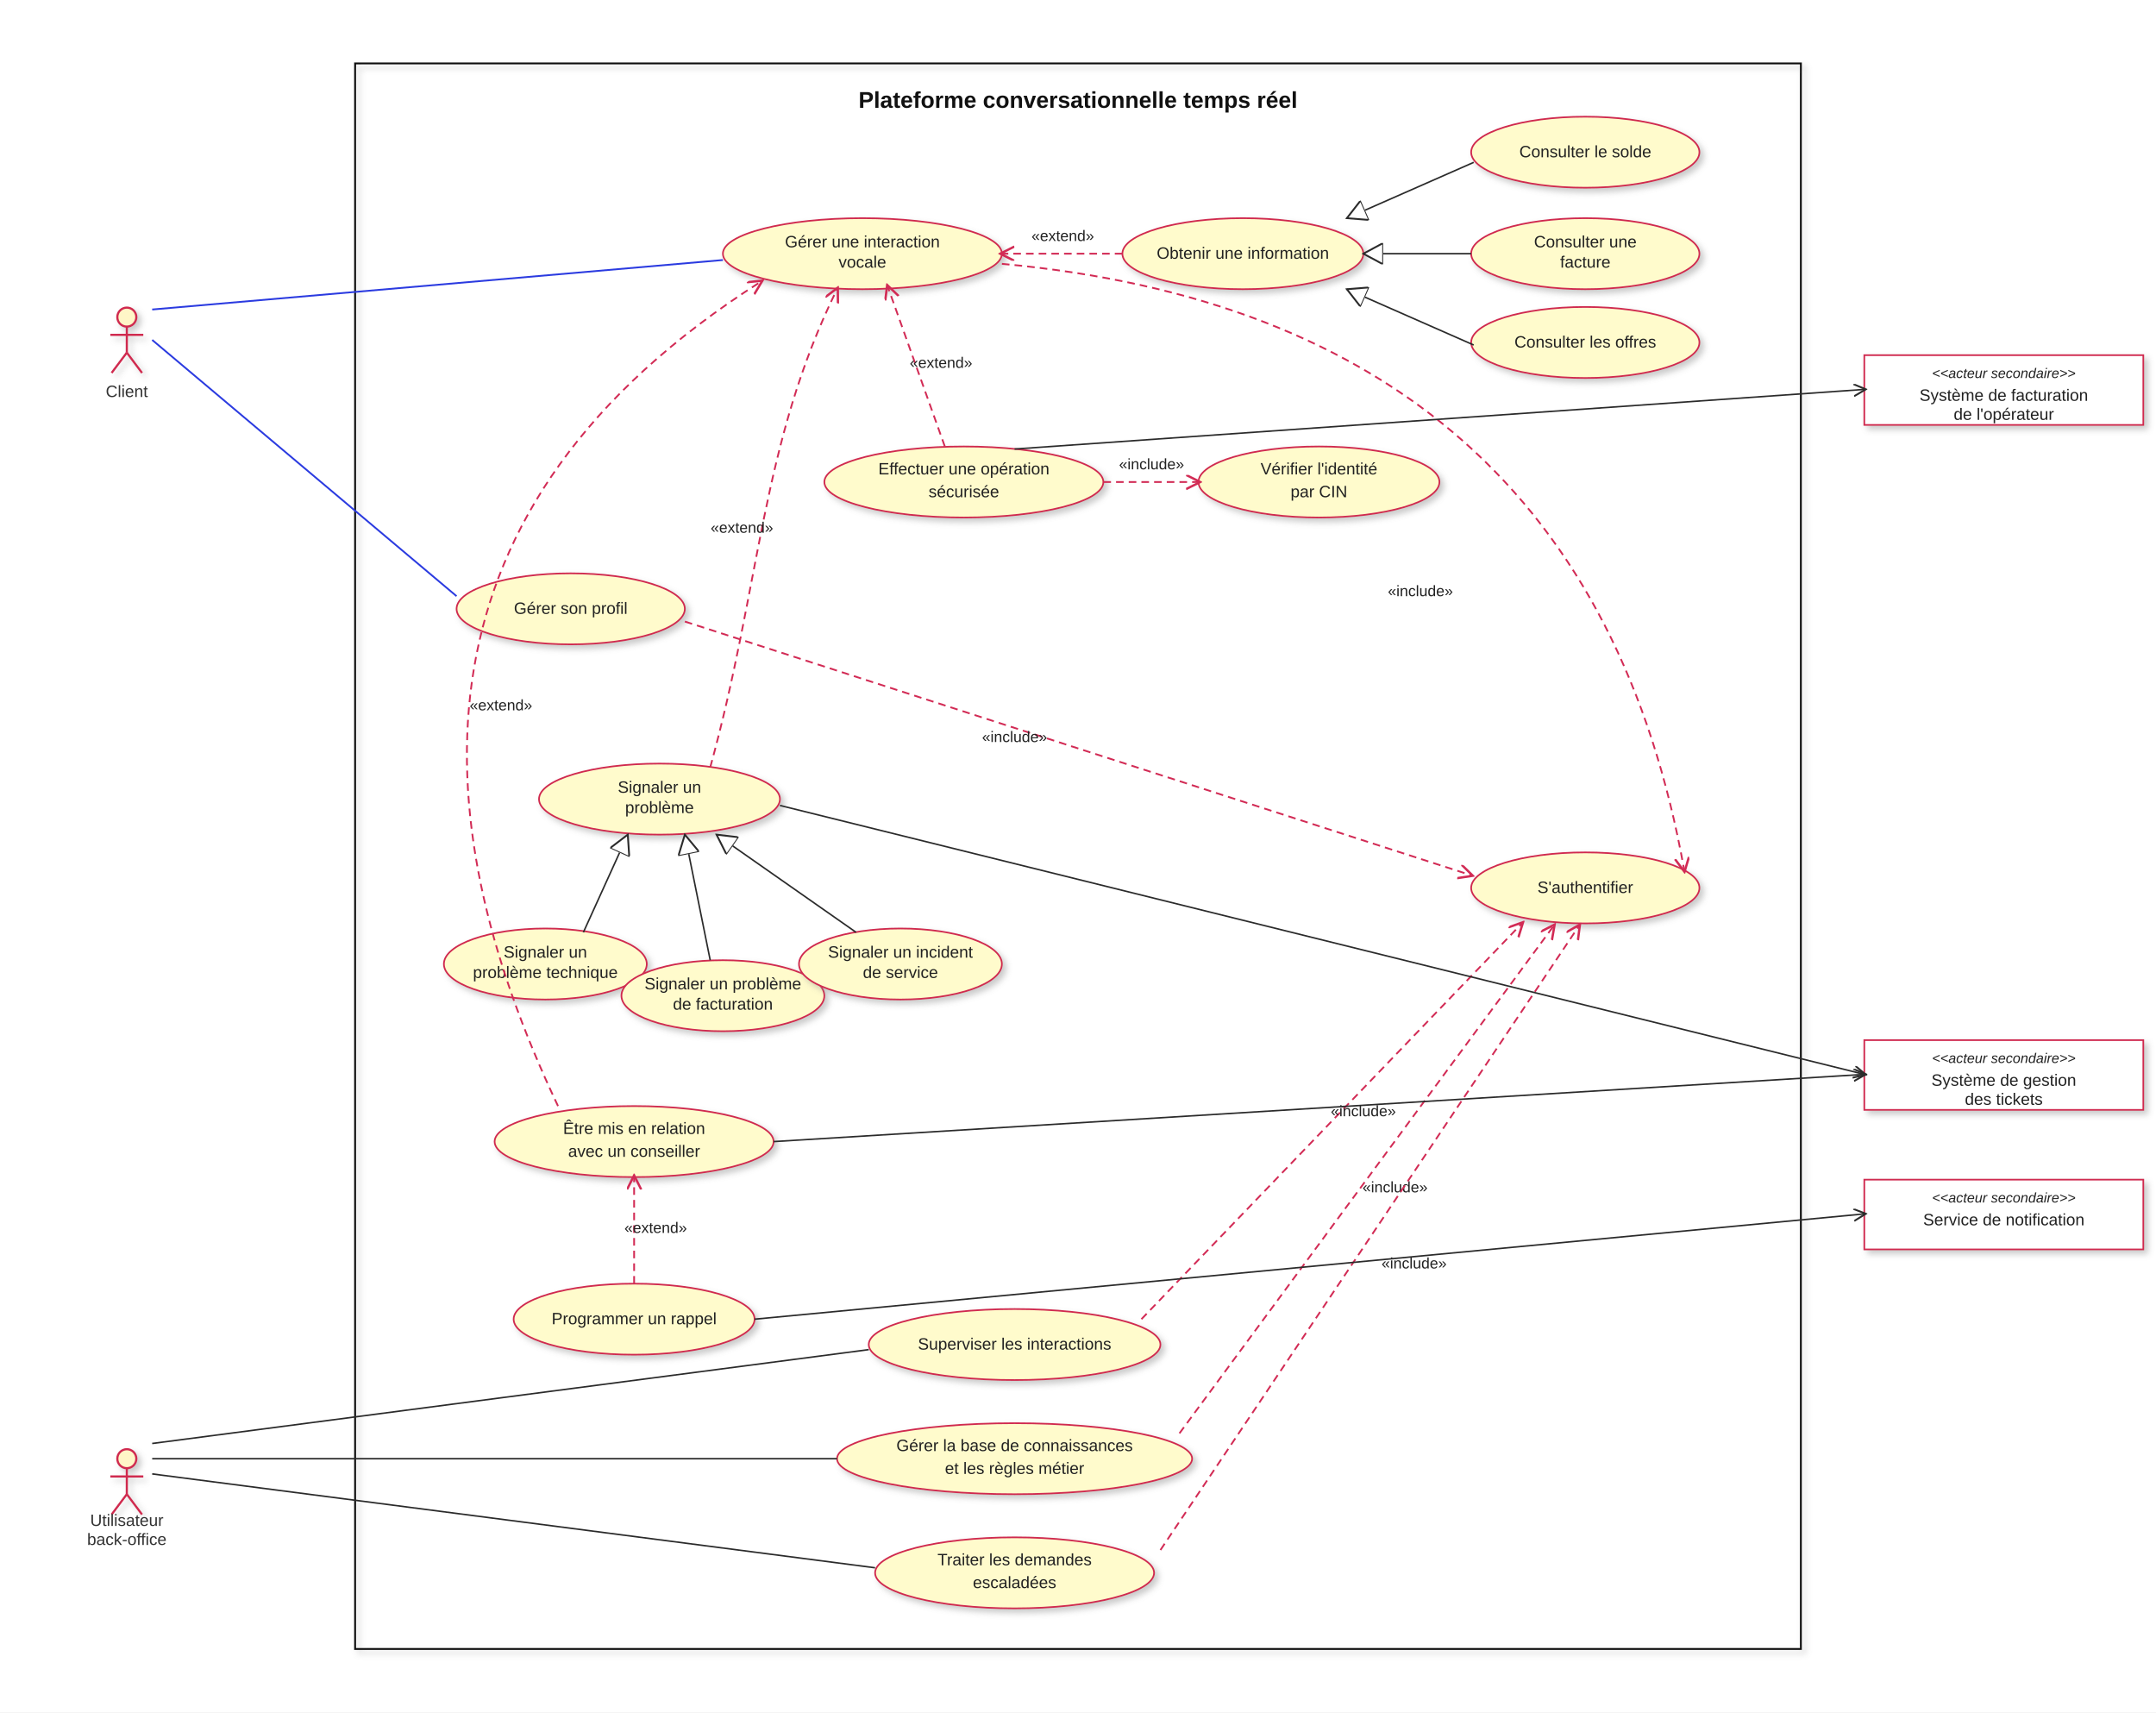
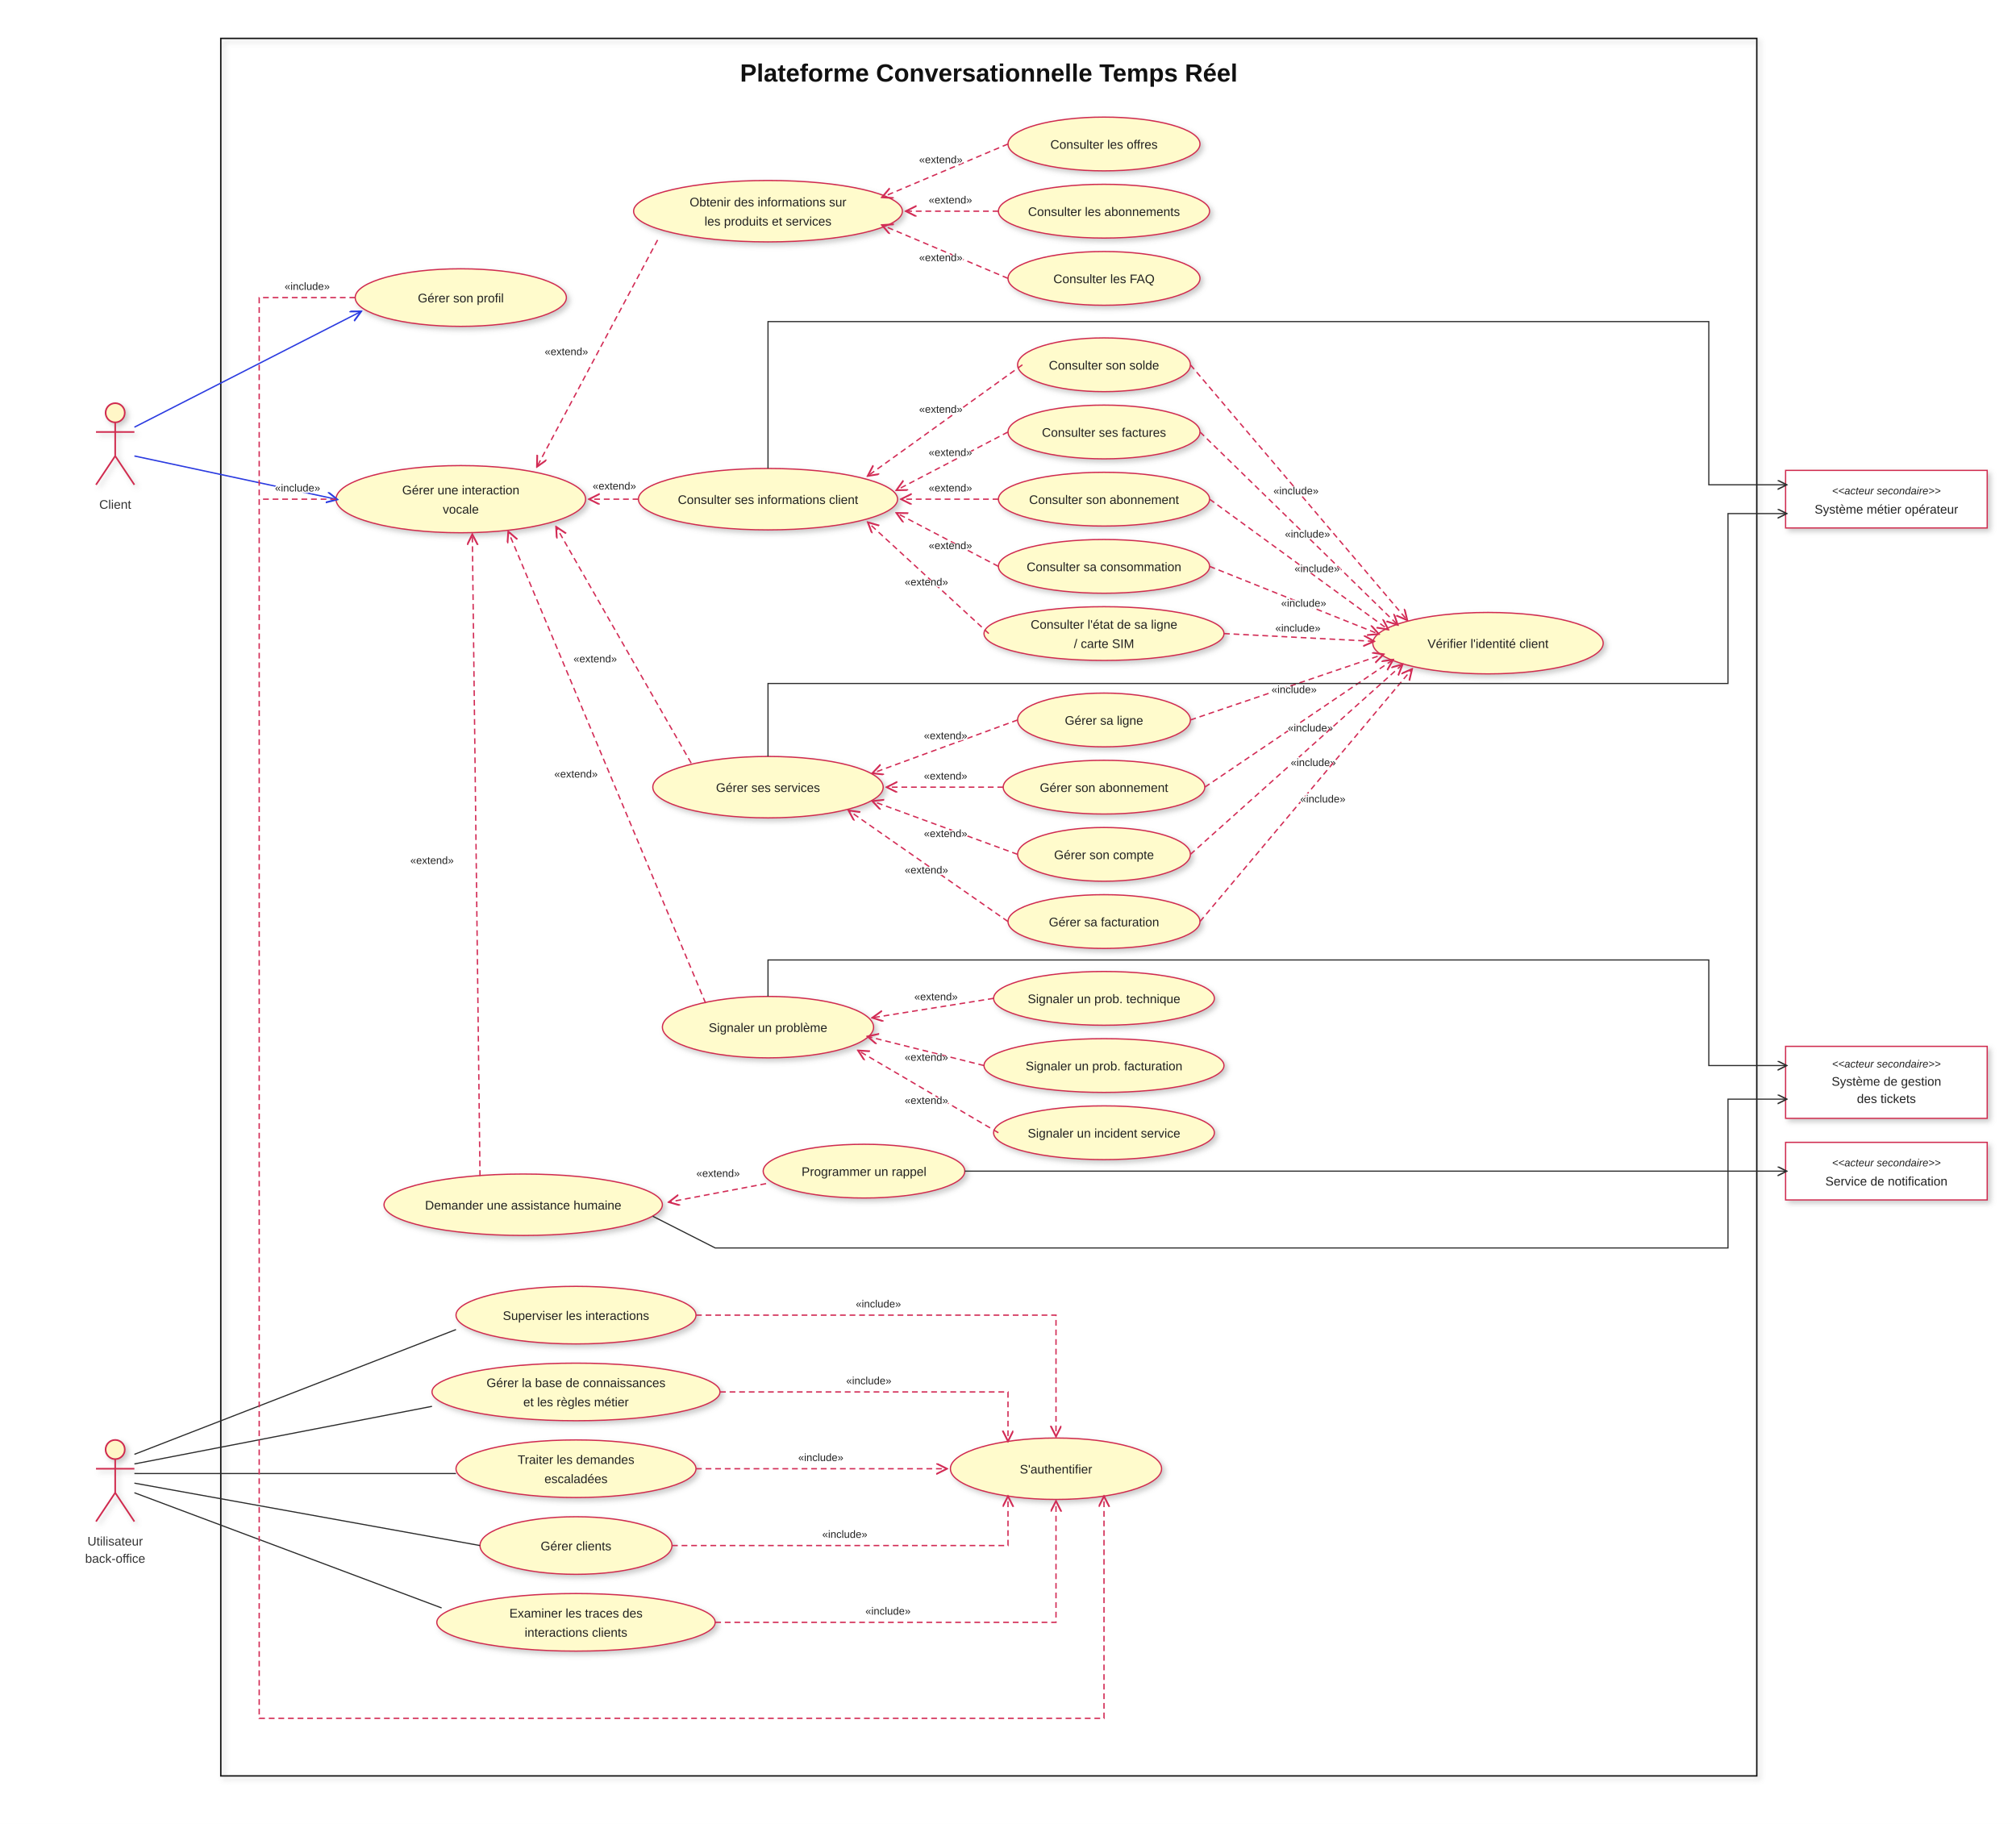
- <svg xmlns="http://www.w3.org/2000/svg" width="1700" height="1350" viewBox="0 0 1700 1350">
-   <rect width="1700" height="1350" fill="#FFFFFF" />
+ <svg xmlns="http://www.w3.org/2000/svg" width="2100" height="1900" viewBox="0 0 2100 1900">
+   <rect width="2100" height="1900" fill="#FFFFFF" />
  <defs>
    <style>
text{font-family:Arial,Helvetica,sans-serif;}
- .title{font-size:18px;font-weight:bold;fill:#111111;text-anchor:middle;}
+ .title{font-size:26px;font-weight:bold;fill:#111111;text-anchor:middle;}
.ucname{font-size:13px;fill:#222222;text-anchor:middle;}
.actor{font-size:13px;fill:#333333;text-anchor:middle;}
- .edge{font-size:12px;fill:#222222;text-anchor:middle;}
+ .edge{font-size:11px;fill:#222222;text-anchor:middle;paint-order:stroke;stroke:#FFFFFF;stroke-width:3px;stroke-linejoin:round;}
.stereo{font-size:11px;fill:#222222;text-anchor:middle;font-style:italic;}
.bound{fill:none;stroke:#111111;stroke-width:1.5;}
.uc{fill:#FFFBCC;stroke:#D02A50;stroke-width:1.3;}
.act{fill:none;stroke:#D02A50;stroke-width:1.7;}
.sys{fill:#FFFFFF;stroke:#D02A50;stroke-width:1.3;}
.lB{fill:none;stroke:#2B3BE0;stroke-width:1.4;}
.lK{fill:none;stroke:#2B2B2B;stroke-width:1.2;}
.lCd{fill:none;stroke:#D22B55;stroke-width:1.4;stroke-dasharray:6,4;}
- .lGen{fill:none;stroke:#2B2B2B;stroke-width:1.2;}
</style>
    <filter id="ds" x="-20%" y="-20%" width="140%" height="140%">
      <feDropShadow dx="3" dy="3" stdDeviation="2.5" flood-color="#8A8A8A" flood-opacity="0.45" />
    </filter>
    <marker id="aB" markerWidth="9" markerHeight="9" refX="7" refY="4" orient="auto">
      <path d="M0 0 L8 4 L0 8" fill="none" stroke="#2B3BE0" stroke-width="1.3" />
    </marker>
    <marker id="aK" markerWidth="9" markerHeight="9" refX="7" refY="4" orient="auto">
      <path d="M0 0 L8 4 L0 8" fill="none" stroke="#2B2B2B" stroke-width="1.2" />
    </marker>
    <marker id="aC" markerWidth="9" markerHeight="9" refX="7" refY="4" orient="auto">
      <path d="M0 0 L8 4 L0 8" fill="none" stroke="#D22B55" stroke-width="1.3" />
    </marker>
-     <marker id="gen" markerWidth="14" markerHeight="14" refX="13" refY="7" orient="auto">
-       <path d="M0 0 L13 7 L0 14 Z" fill="#FFFFFF" stroke="#2B2B2B" stroke-width="1.2" />
-     </marker>
  </defs>
-   <rect x="280" y="50" width="1140" height="1250" class="bound" filter="url(#ds)" />
-   <text x="850" y="85" class="title">Plateforme conversationnelle temps réel</text>
+   <rect x="230" y="40" width="1600" height="1810" class="bound" filter="url(#ds)" />
+   <text x="1030" y="85" class="title">Plateforme Conversationnelle Temps Réel</text>
  <g class="act" filter="url(#ds)">
-     <circle cx="100" cy="250" r="7.5" fill="#FFF6C7" />
-     <path d="M100 257 L100 278" />
-     <path d="M87 264 L113 264" />
-     <path d="M100 278 L88 294" />
-     <path d="M100 278 L112 294" />
-   </g>
-   <text x="100" y="313" class="actor">Client</text>
+     <circle cx="120" cy="430" r="10" fill="#FFF6C7" />
+     <path d="M120 440 L120 475" />
+     <path d="M100 450 L140 450" />
+     <path d="M120 475 L100 505" />
+     <path d="M120 475 L140 505" />
+   </g>
+   <text x="120" y="530" class="actor">Client</text>
  <g class="act" filter="url(#ds)">
-     <circle cx="100" cy="1150" r="7.5" fill="#FFF6C7" />
-     <path d="M100 1157 L100 1178" />
-     <path d="M87 1164 L113 1164" />
-     <path d="M100 1178 L88 1194" />
-     <path d="M100 1178 L112 1194" />
-   </g>
-   <text x="100" y="1203" class="actor">Utilisateur</text>
-   <text x="100" y="1218" class="actor">back-office</text>
-   <ellipse cx="680" cy="200" rx="110" ry="28" class="uc" filter="url(#ds)" />
-   <text x="680" y="195" class="ucname">Gérer une interaction</text>
-   <text x="680" y="211" class="ucname">vocale</text>
-   <ellipse cx="980" cy="200" rx="95" ry="28" class="uc" filter="url(#ds)" />
-   <text x="980" y="204" class="ucname">Obtenir une information</text>
-   <ellipse cx="760" cy="380" rx="110" ry="28" class="uc" filter="url(#ds)" />
-   <text x="760" y="374" class="ucname">Effectuer une opération</text>
-   <text x="760" y="392" class="ucname">sécurisée</text>
-   <ellipse cx="1040" cy="380" rx="95" ry="28" class="uc" filter="url(#ds)" />
-   <text x="1040" y="374" class="ucname">Vérifier l'identité</text>
-   <text x="1040" y="392" class="ucname">par CIN</text>
-   <ellipse cx="450" cy="480" rx="90" ry="28" class="uc" filter="url(#ds)" />
-   <text x="450" y="484" class="ucname">Gérer son profil</text>
-   <ellipse cx="500" cy="900" rx="110" ry="28" class="uc" filter="url(#ds)" />
-   <text x="500" y="894" class="ucname">Être mis en relation</text>
-   <text x="500" y="912" class="ucname">avec un conseiller</text>
-   <ellipse cx="500" cy="1040" rx="95" ry="28" class="uc" filter="url(#ds)" />
-   <text x="500" y="1044" class="ucname">Programmer un rappel</text>
-   <ellipse cx="1250" cy="700" rx="90" ry="28" class="uc" filter="url(#ds)" />
-   <text x="1250" y="704" class="ucname">S'authentifier</text>
-   <ellipse cx="800" cy="1060" rx="115" ry="28" class="uc" filter="url(#ds)" />
-   <text x="800" y="1064" class="ucname">Superviser les interactions</text>
-   <ellipse cx="800" cy="1150" rx="140" ry="28" class="uc" filter="url(#ds)" />
-   <text x="800" y="1144" class="ucname">Gérer la base de connaissances</text>
-   <text x="800" y="1162" class="ucname">et les règles métier</text>
-   <ellipse cx="800" cy="1240" rx="110" ry="28" class="uc" filter="url(#ds)" />
-   <text x="800" y="1234" class="ucname">Traiter les demandes</text>
-   <text x="800" y="1252" class="ucname">escaladées</text>
-   <ellipse cx="1250" cy="120" rx="90" ry="28" class="uc" filter="url(#ds)" />
-   <text x="1250" y="124" class="ucname">Consulter le solde</text>
-   <ellipse cx="1250" cy="200" rx="90" ry="28" class="uc" filter="url(#ds)" />
-   <text x="1250" y="195" class="ucname">Consulter une</text>
-   <text x="1250" y="211" class="ucname">facture</text>
-   <ellipse cx="1250" cy="270" rx="90" ry="28" class="uc" filter="url(#ds)" />
-   <text x="1250" y="274" class="ucname">Consulter les offres</text>
-   <ellipse cx="520" cy="630" rx="95" ry="28" class="uc" filter="url(#ds)" />
-   <text x="520" y="625" class="ucname">Signaler un</text>
-   <text x="520" y="641" class="ucname">problème</text>
-   <ellipse cx="430" cy="760" rx="80" ry="28" class="uc" filter="url(#ds)" />
-   <text x="430" y="755" class="ucname">Signaler un</text>
-   <text x="430" y="771" class="ucname">problème technique</text>
-   <ellipse cx="570" cy="785" rx="80" ry="28" class="uc" filter="url(#ds)" />
-   <text x="570" y="780" class="ucname">Signaler un problème</text>
-   <text x="570" y="796" class="ucname">de facturation</text>
-   <ellipse cx="710" cy="760" rx="80" ry="28" class="uc" filter="url(#ds)" />
-   <text x="710" y="755" class="ucname">Signaler un incident</text>
-   <text x="710" y="771" class="ucname">de service</text>
-   <rect x="1470" y="280" width="220" height="55" class="sys" filter="url(#ds)" />
-   <text x="1580" y="298" class="stereo">&lt;&lt;acteur secondaire&gt;&gt;</text>
-   <text x="1580" y="316" class="ucname">Système de facturation</text>
-   <text x="1580" y="331" class="ucname">de l'opérateur</text>
-   <rect x="1470" y="820" width="220" height="55" class="sys" filter="url(#ds)" />
-   <text x="1580" y="838" class="stereo">&lt;&lt;acteur secondaire&gt;&gt;</text>
-   <text x="1580" y="856" class="ucname">Système de gestion</text>
-   <text x="1580" y="871" class="ucname">des tickets</text>
-   <rect x="1470" y="930" width="220" height="55" class="sys" filter="url(#ds)" />
-   <text x="1580" y="948" class="stereo">&lt;&lt;acteur secondaire&gt;&gt;</text>
-   <text x="1580" y="966" class="ucname">Service de notification</text>
-   <path d="M120 244 L570 205" class="lB" />
-   <path d="M120 268 L360 470" class="lB" />
-   <path d="M120 1138 L685 1064" class="lK" />
-   <path d="M120 1150 L660 1150" class="lK" />
-   <path d="M120 1162 L690 1236" class="lK" />
-   <path d="M885 200 L790 200" class="lCd" marker-end="url(#aC)" />
-   <text x="838" y="190" class="edge">«extend»</text>
-   <path d="M745 352 L700 226" class="lCd" marker-end="url(#aC)" />
-   <text x="742" y="290" class="edge">«extend»</text>
-   <path d="M870 380 L945 380" class="lCd" marker-end="url(#aC)" />
-   <text x="908" y="370" class="edge">«include»</text>
-   <path d="M790 208 Q1250 250 1328 686" class="lCd" marker-end="url(#aC)" />
-   <text x="1120" y="470" class="edge">«include»</text>
-   <path d="M540 490 L1160 690" class="lCd" marker-end="url(#aC)" />
-   <text x="800" y="585" class="edge">«include»</text>
-   <path d="M900 1040 L1200 728" class="lCd" marker-end="url(#aC)" />
-   <text x="1075" y="880" class="edge">«include»</text>
-   <path d="M930 1130 L1225 730" class="lCd" marker-end="url(#aC)" />
-   <text x="1100" y="940" class="edge">«include»</text>
-   <path d="M915 1222 L1245 730" class="lCd" marker-end="url(#aC)" />
-   <text x="1115" y="1000" class="edge">«include»</text>
-   <path d="M560 605 C600 460, 600 350, 660 228" class="lCd" marker-end="url(#aC)" />
-   <text x="585" y="420" class="edge">«extend»</text>
-   <path d="M440 872 C330 640, 320 400, 600 222" class="lCd" marker-end="url(#aC)" />
-   <text x="395" y="560" class="edge">«extend»</text>
-   <path d="M500 1012 L500 928" class="lCd" marker-end="url(#aC)" />
-   <text x="517" y="972" class="edge">«extend»</text>
-   <path d="M1162 128 L1062 172" class="lGen" marker-end="url(#gen)" />
-   <path d="M1160 200 L1075 200" class="lGen" marker-end="url(#gen)" />
-   <path d="M1162 272 L1062 228" class="lGen" marker-end="url(#gen)" />
-   <path d="M460 735 L495 658" class="lGen" marker-end="url(#gen)" />
-   <path d="M560 757 L540 658" class="lGen" marker-end="url(#gen)" />
-   <path d="M675 735 L565 658" class="lGen" marker-end="url(#gen)" />
-   <path d="M800 354 L1470 307" class="lK" marker-end="url(#aK)" />
-   <path d="M615 635 L1470 847" class="lK" marker-end="url(#aK)" />
-   <path d="M610 900 L1470 847" class="lK" marker-end="url(#aK)" />
-   <path d="M595 1040 L1470 957" class="lK" marker-end="url(#aK)" />
+     <circle cx="120" cy="1510" r="10" fill="#FFF6C7" />
+     <path d="M120 1520 L120 1555" />
+     <path d="M100 1530 L140 1530" />
+     <path d="M120 1555 L100 1585" />
+     <path d="M120 1555 L140 1585" />
+   </g>
+   <text x="120" y="1610" class="actor">Utilisateur</text>
+   <text x="120" y="1628" class="actor">back-office</text>
+   <rect x="1860" y="490" width="210" height="60" class="sys" filter="url(#ds)" />
+   <text x="1965" y="515" class="stereo">&lt;&lt;acteur secondaire&gt;&gt;</text>
+   <text x="1965" y="535" class="ucname">Système métier opérateur</text>
+   <rect x="1860" y="1090" width="210" height="75" class="sys" filter="url(#ds)" />
+   <text x="1965" y="1112" class="stereo">&lt;&lt;acteur secondaire&gt;&gt;</text>
+   <text x="1965" y="1131" class="ucname">Système de gestion</text>
+   <text x="1965" y="1149" class="ucname">des tickets</text>
+   <rect x="1860" y="1190" width="210" height="60" class="sys" filter="url(#ds)" />
+   <text x="1965" y="1215" class="stereo">&lt;&lt;acteur secondaire&gt;&gt;</text>
+   <text x="1965" y="1235" class="ucname">Service de notification</text>
+   <ellipse cx="480" cy="310" rx="110" ry="30" class="uc" filter="url(#ds)" />
+   <text x="480" y="315" class="ucname">Gérer son profil</text>
+   <ellipse cx="480" cy="520" rx="130" ry="35" class="uc" filter="url(#ds)" />
+   <text x="480" y="515" class="ucname">Gérer une interaction</text>
+   <text x="480" y="535" class="ucname">vocale</text>
+   <ellipse cx="800" cy="220" rx="140" ry="32" class="uc" filter="url(#ds)" />
+   <text x="800" y="215" class="ucname">Obtenir des informations sur</text>
+   <text x="800" y="235" class="ucname">les produits et services</text>
+   <ellipse cx="800" cy="520" rx="135" ry="32" class="uc" filter="url(#ds)" />
+   <text x="800" y="525" class="ucname">Consulter ses informations client</text>
+   <ellipse cx="800" cy="820" rx="120" ry="32" class="uc" filter="url(#ds)" />
+   <text x="800" y="825" class="ucname">Gérer ses services</text>
+   <ellipse cx="800" cy="1070" rx="110" ry="32" class="uc" filter="url(#ds)" />
+   <text x="800" y="1075" class="ucname">Signaler un problème</text>
+   <ellipse cx="545" cy="1255" rx="145" ry="32" class="uc" filter="url(#ds)" />
+   <text x="545" y="1260" class="ucname">Demander une assistance humaine</text>
+   <ellipse cx="1150" cy="150" rx="100" ry="28" class="uc" filter="url(#ds)" />
+   <text x="1150" y="155" class="ucname">Consulter les offres</text>
+   <ellipse cx="1150" cy="220" rx="110" ry="28" class="uc" filter="url(#ds)" />
+   <text x="1150" y="225" class="ucname">Consulter les abonnements</text>
+   <ellipse cx="1150" cy="290" rx="100" ry="28" class="uc" filter="url(#ds)" />
+   <text x="1150" y="295" class="ucname">Consulter les FAQ</text>
+   <ellipse cx="1150" cy="380" rx="90" ry="28" class="uc" filter="url(#ds)" />
+   <text x="1150" y="385" class="ucname">Consulter son solde</text>
+   <ellipse cx="1150" cy="450" rx="100" ry="28" class="uc" filter="url(#ds)" />
+   <text x="1150" y="455" class="ucname">Consulter ses factures</text>
+   <ellipse cx="1150" cy="520" rx="110" ry="28" class="uc" filter="url(#ds)" />
+   <text x="1150" y="525" class="ucname">Consulter son abonnement</text>
+   <ellipse cx="1150" cy="590" rx="110" ry="28" class="uc" filter="url(#ds)" />
+   <text x="1150" y="595" class="ucname">Consulter sa consommation</text>
+   <ellipse cx="1150" cy="660" rx="125" ry="28" class="uc" filter="url(#ds)" />
+   <text x="1150" y="655" class="ucname">Consulter l'état de sa ligne</text>
+   <text x="1150" y="675" class="ucname">/ carte SIM</text>
+   <ellipse cx="1150" cy="750" rx="90" ry="28" class="uc" filter="url(#ds)" />
+   <text x="1150" y="755" class="ucname">Gérer sa ligne</text>
+   <ellipse cx="1150" cy="820" rx="105" ry="28" class="uc" filter="url(#ds)" />
+   <text x="1150" y="825" class="ucname">Gérer son abonnement</text>
+   <ellipse cx="1150" cy="890" rx="90" ry="28" class="uc" filter="url(#ds)" />
+   <text x="1150" y="895" class="ucname">Gérer son compte</text>
+   <ellipse cx="1150" cy="960" rx="100" ry="28" class="uc" filter="url(#ds)" />
+   <text x="1150" y="965" class="ucname">Gérer sa facturation</text>
+   <ellipse cx="1150" cy="1040" rx="115" ry="28" class="uc" filter="url(#ds)" />
+   <text x="1150" y="1045" class="ucname">Signaler un prob. technique</text>
+   <ellipse cx="1150" cy="1110" rx="125" ry="28" class="uc" filter="url(#ds)" />
+   <text x="1150" y="1115" class="ucname">Signaler un prob. facturation</text>
+   <ellipse cx="1150" cy="1180" rx="115" ry="28" class="uc" filter="url(#ds)" />
+   <text x="1150" y="1185" class="ucname">Signaler un incident service</text>
+   <ellipse cx="900" cy="1220" rx="105" ry="28" class="uc" filter="url(#ds)" />
+   <text x="900" y="1225" class="ucname">Programmer un rappel</text>
+   <ellipse cx="1550" cy="670" rx="120" ry="32" class="uc" filter="url(#ds)" />
+   <text x="1550" y="675" class="ucname">Vérifier l'identité client</text>
+   <ellipse cx="1100" cy="1530" rx="110" ry="32" class="uc" filter="url(#ds)" />
+   <text x="1100" y="1535" class="ucname">S'authentifier</text>
+   <ellipse cx="600" cy="1370" rx="125" ry="30" class="uc" filter="url(#ds)" />
+   <text x="600" y="1375" class="ucname">Superviser les interactions</text>
+   <ellipse cx="600" cy="1450" rx="150" ry="30" class="uc" filter="url(#ds)" />
+   <text x="600" y="1445" class="ucname">Gérer la base de connaissances</text>
+   <text x="600" y="1465" class="ucname">et les règles métier</text>
+   <ellipse cx="600" cy="1530" rx="125" ry="30" class="uc" filter="url(#ds)" />
+   <text x="600" y="1525" class="ucname">Traiter les demandes</text>
+   <text x="600" y="1545" class="ucname">escaladées</text>
+   <ellipse cx="600" cy="1610" rx="100" ry="30" class="uc" filter="url(#ds)" />
+   <text x="600" y="1615" class="ucname">Gérer clients</text>
+   <ellipse cx="600" cy="1690" rx="145" ry="30" class="uc" filter="url(#ds)" />
+   <text x="600" y="1685" class="ucname">Examiner les traces des</text>
+   <text x="600" y="1705" class="ucname">interactions clients</text>
+   <path d="M140 445 L375 325" class="lB" marker-end="url(#aB)" />
+   <path d="M140 475 L350 520" class="lB" marker-end="url(#aB)" />
+   <path d="M140 1515 L475 1385" class="lK" />
+   <path d="M140 1525 L450 1465" class="lK" />
+   <path d="M140 1535 L475 1535" class="lK" />
+   <path d="M140 1545 L500 1610" class="lK" />
+   <path d="M140 1555 L460 1675" class="lK" />
+   <path d="M685 250 L560 485" class="lCd" marker-end="url(#aC)" />
+   <text x="590" y="370" class="edge">«extend»</text>
+   <path d="M665 520 L615 520" class="lCd" marker-end="url(#aC)" />
+   <text x="640" y="510" class="edge">«extend»</text>
+   <path d="M720 795 L580 550" class="lCd" marker-end="url(#aC)" />
+   <text x="620" y="690" class="edge">«extend»</text>
+   <path d="M735 1045 L530 555" class="lCd" marker-end="url(#aC)" />
+   <text x="600" y="810" class="edge">«extend»</text>
+   <path d="M500 1225 L492 558" class="lCd" marker-end="url(#aC)" />
+   <text x="450" y="900" class="edge">«extend»</text>
+   <g class="lCd" marker-end="url(#aC)">
+     <path d="M1050 150 L920 205" />
+     <text x="980" y="170" class="edge">«extend»</text>
+     <path d="M1040 220 L945 220" />
+     <text x="990" y="212" class="edge">«extend»</text>
+     <path d="M1050 290 L920 235" />
+     <text x="980" y="272" class="edge">«extend»</text>
+     <path d="M1065 380 L905 495" />
+     <text x="980" y="430" class="edge">«extend»</text>
+     <path d="M1050 450 L935 510" />
+     <text x="990" y="475" class="edge">«extend»</text>
+     <path d="M1040 520 L940 520" />
+     <text x="990" y="512" class="edge">«extend»</text>
+     <path d="M1040 590 L935 535" />
+     <text x="990" y="572" class="edge">«extend»</text>
+     <path d="M1030 660 L905 545" />
+     <text x="965" y="610" class="edge">«extend»</text>
+     <path d="M1060 750 L910 805" />
+     <text x="985" y="770" class="edge">«extend»</text>
+     <path d="M1045 820 L925 820" />
+     <text x="985" y="812" class="edge">«extend»</text>
+     <path d="M1060 890 L910 835" />
+     <text x="985" y="872" class="edge">«extend»</text>
+     <path d="M1050 960 L885 845" />
+     <text x="965" y="910" class="edge">«extend»</text>
+     <path d="M1035 1040 L910 1060" />
+     <text x="975" y="1042" class="edge">«extend»</text>
+     <path d="M1025 1110 L905 1080" />
+     <text x="965" y="1105" class="edge">«extend»</text>
+     <path d="M1040 1180 L895 1095" />
+     <text x="965" y="1150" class="edge">«extend»</text>
+     <path d="M798 1233 L698 1252" />
+     <text x="748" y="1226" class="edge">«extend»</text>
+   </g>
+   <g class="lCd" marker-end="url(#aC)">
+     <path d="M1240 380 L1465 645" />
+     <text x="1350" y="515" class="edge">«include»</text>
+     <path d="M1250 450 L1455 650" />
+     <text x="1362" y="560" class="edge">«include»</text>
+     <path d="M1260 520 L1445 655" />
+     <text x="1372" y="596" class="edge">«include»</text>
+     <path d="M1260 590 L1435 660" />
+     <text x="1358" y="632" class="edge">«include»</text>
+     <path d="M1275 660 L1430 668" />
+     <text x="1352" y="658" class="edge">«include»</text>
+     <path d="M1240 750 L1440 682" />
+     <text x="1348" y="722" class="edge">«include»</text>
+     <path d="M1255 820 L1450 688" />
+     <text x="1365" y="762" class="edge">«include»</text>
+     <path d="M1240 890 L1460 693" />
+     <text x="1368" y="798" class="edge">«include»</text>
+     <path d="M1250 960 L1470 698" />
+     <text x="1378" y="836" class="edge">«include»</text>
+   </g>
+   <g class="lCd" marker-end="url(#aC)">
+     <path d="M725 1370 L1100 1370 L1100 1495" />
+     <text x="915" y="1362" class="edge">«include»</text>
+     <path d="M750 1450 L1050 1450 L1050 1500" />
+     <text x="905" y="1442" class="edge">«include»</text>
+     <path d="M725 1530 L985 1530" />
+     <text x="855" y="1522" class="edge">«include»</text>
+     <path d="M700 1610 L1050 1610 L1050 1560" />
+     <text x="880" y="1602" class="edge">«include»</text>
+     <path d="M745 1690 L1100 1690 L1100 1565" />
+     <text x="925" y="1682" class="edge">«include»</text>
+     <path d="M370 310 L270 310 L270 1790 L1150 1790 L1150 1560" />
+     <text x="320" y="302" class="edge">«include»</text>
+   </g>
+   <path d="M350 520 L270 520" class="lCd" />
+   <text x="310" y="512" class="edge">«include»</text>
+   <g class="lK" marker-end="url(#aK)">
+     <path d="M800 488 L800 335 L1780 335 L1780 505 L1860 505" />
+     <path d="M800 788 L800 712 L1800 712 L1800 535 L1860 535" />
+     <path d="M800 1038 L800 1000 L1780 1000 L1780 1110 L1860 1110" />
+     <path d="M680 1267 L745 1300 L1800 1300 L1800 1145 L1860 1145" />
+     <path d="M1005 1220 L1860 1220" />
+   </g>
</svg>
